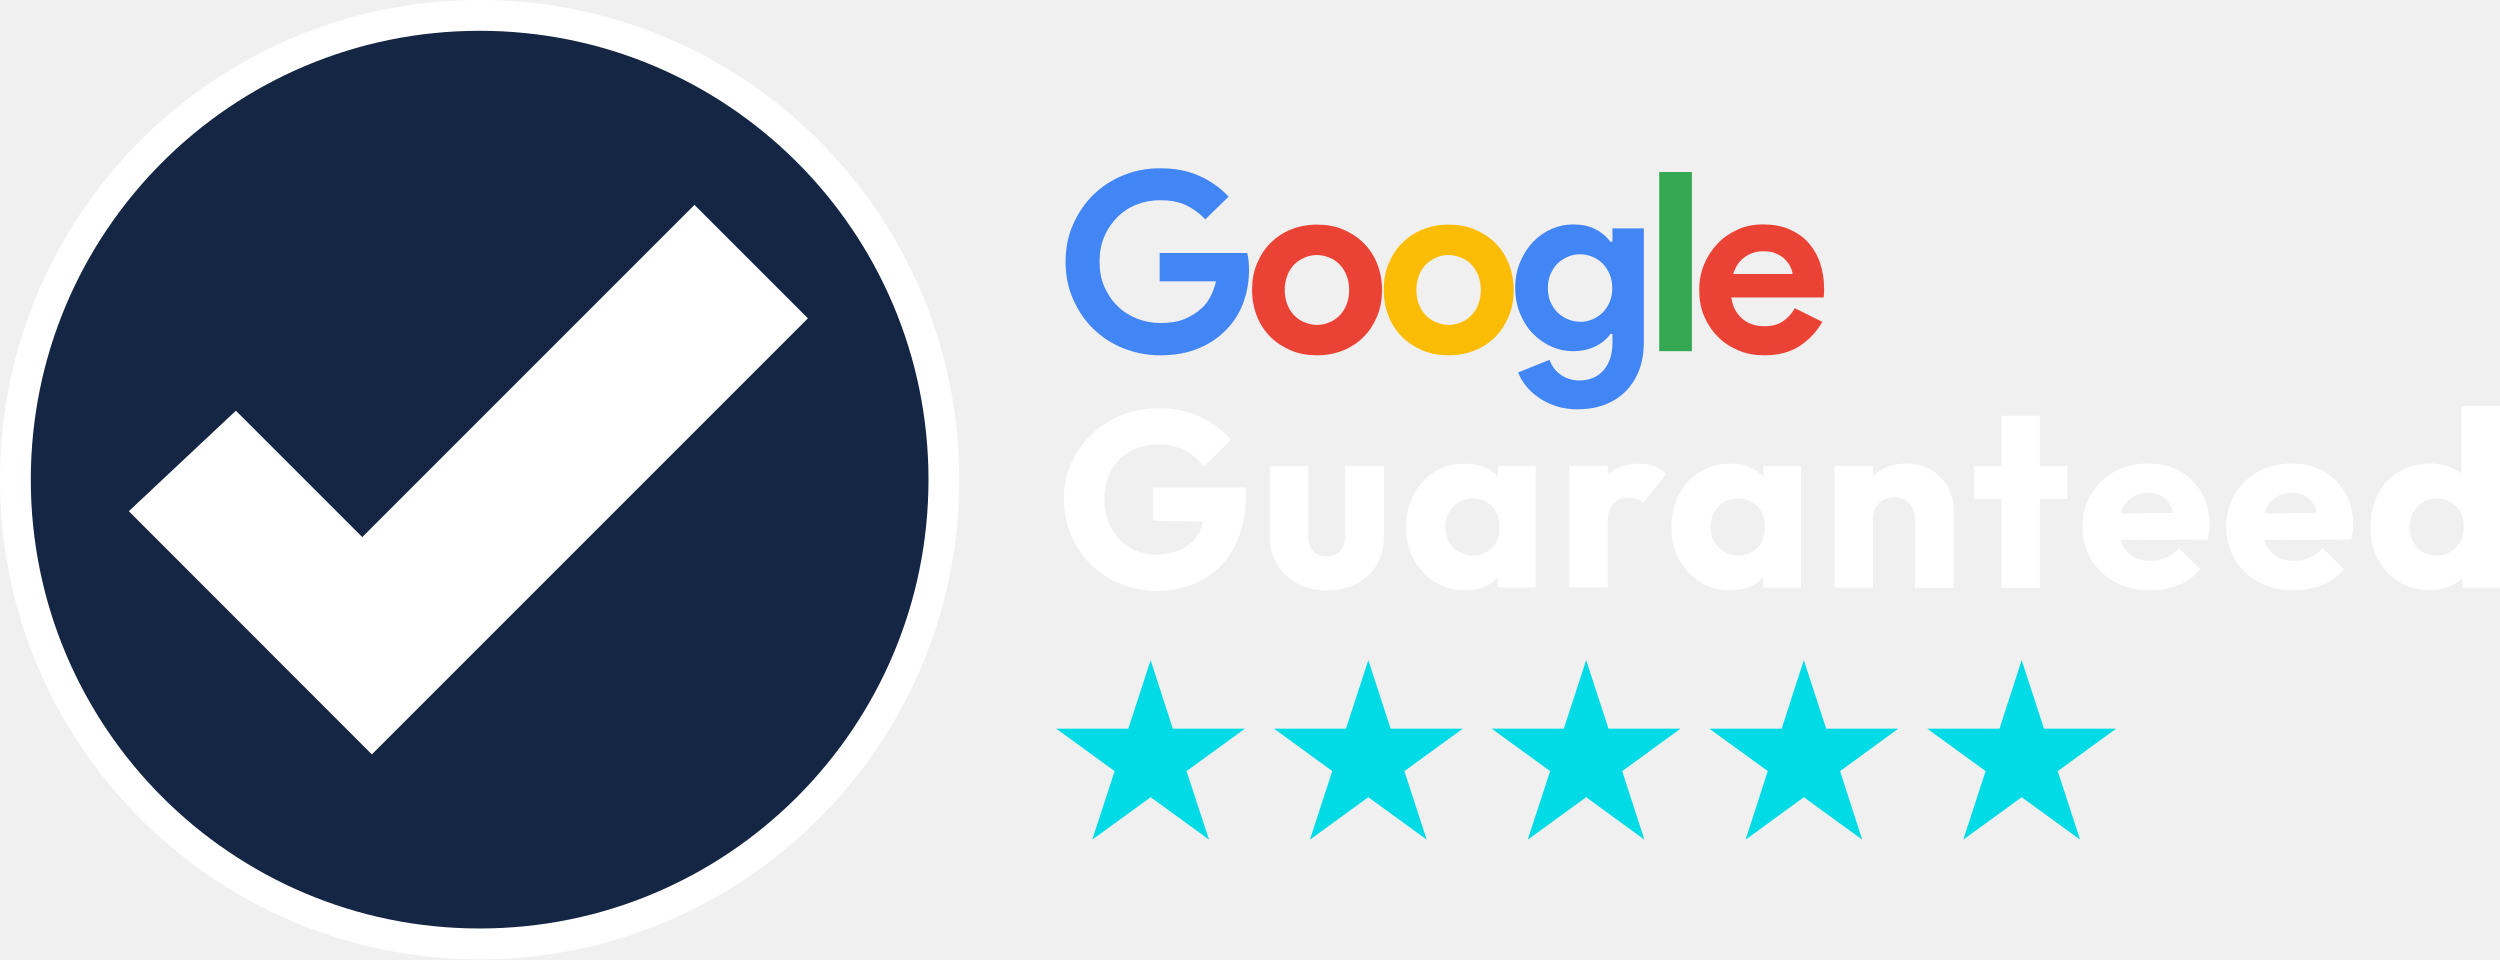
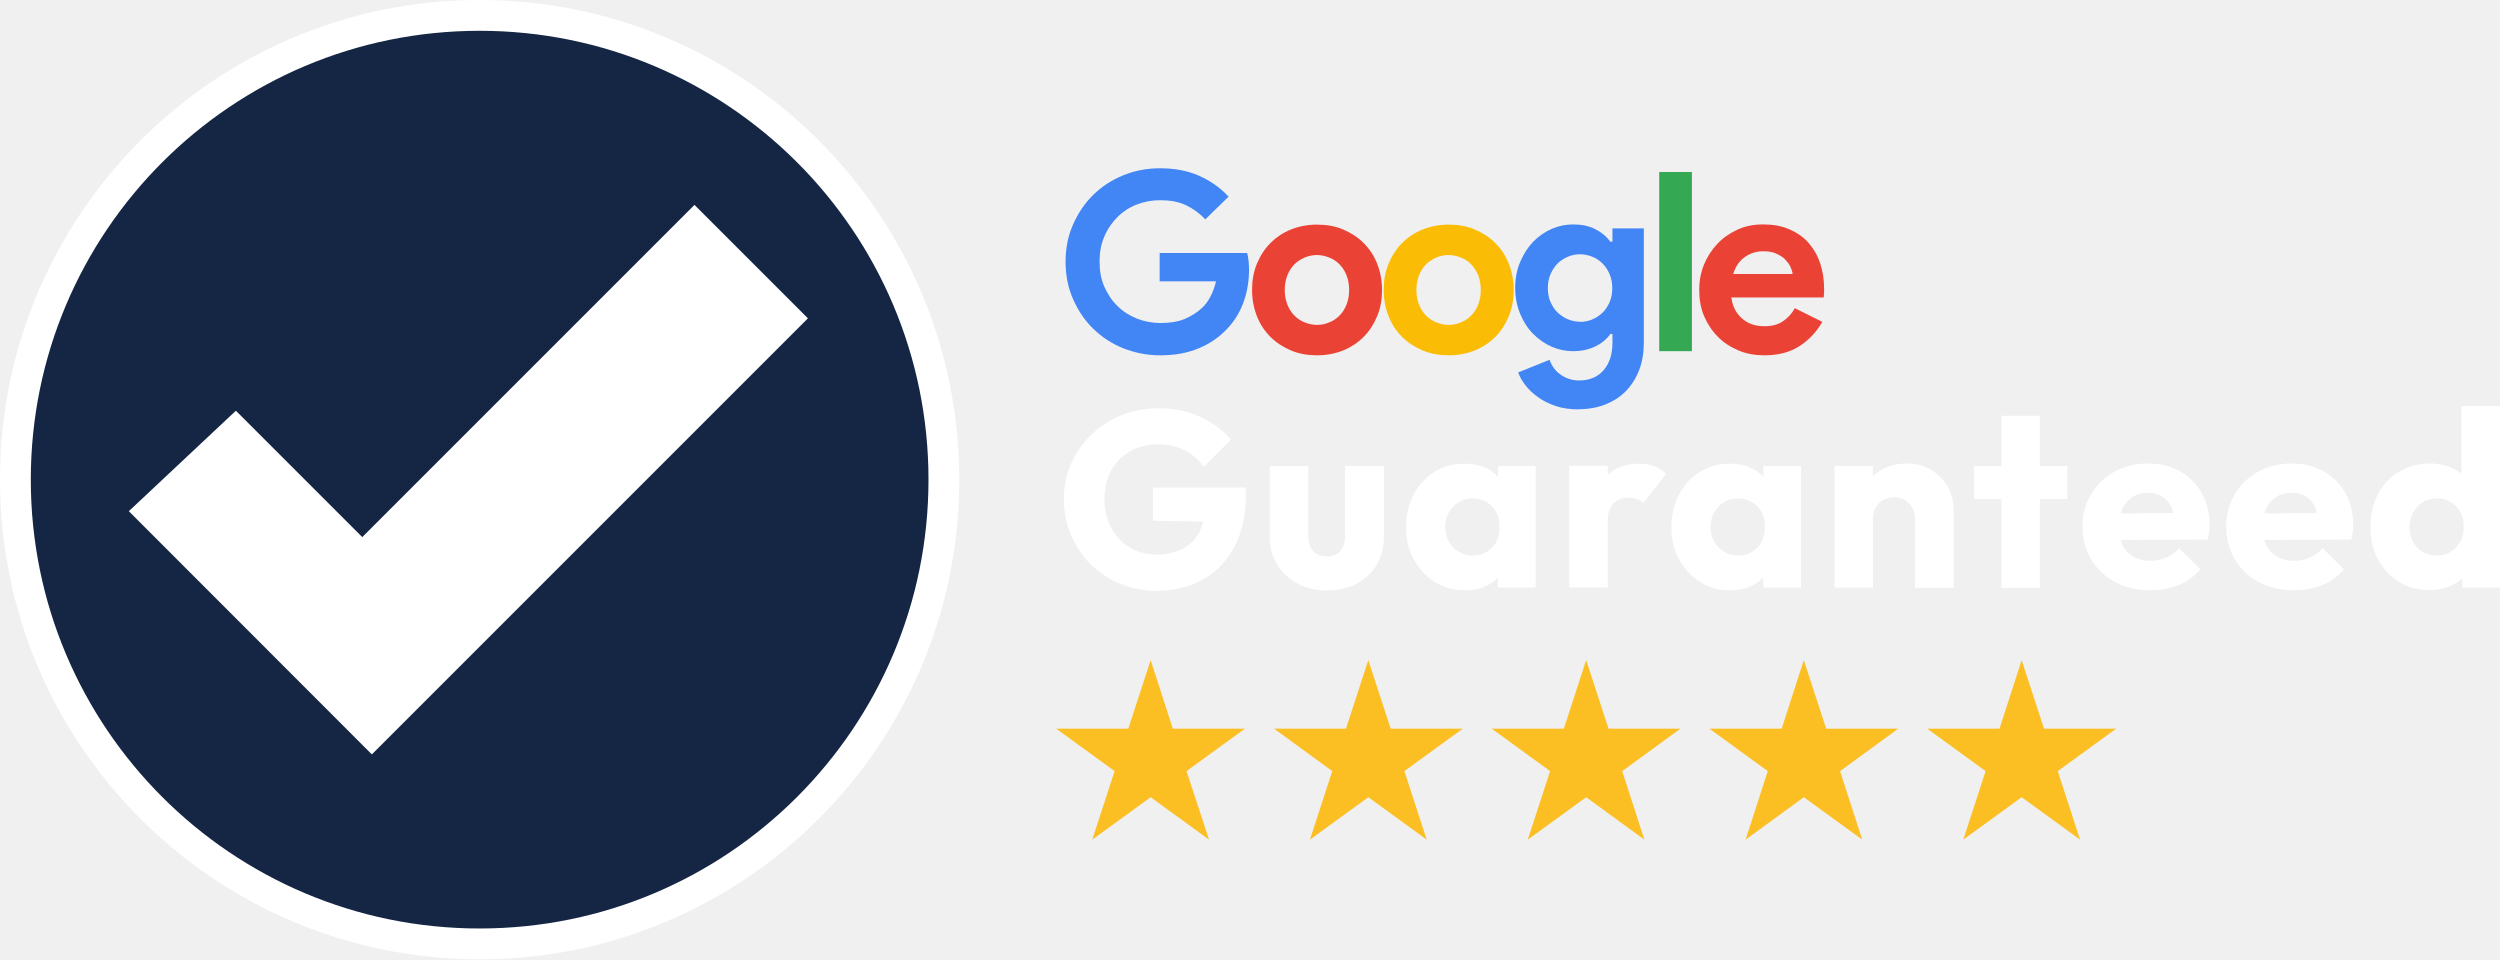
<svg xmlns="http://www.w3.org/2000/svg" id="Layer_2" viewBox="0 0 133.12 51.08">
  <defs>
-     <style>.cls-1{fill:#00dbe6;}.cls-2{fill:#fbbc05;}.cls-3{fill:#ea4335;}.cls-4{fill:#fff;}.cls-5{fill:#4285f4;}.cls-6{fill:#34a853;}.cls-7{fill:#152644;stroke:#fff;stroke-miterlimit:10;stroke-width:1.64px;}</style>
+     <style>.cls-1{fill:#FBBF24;}.cls-2{fill:#fbbc05;}.cls-3{fill:#ea4335;}.cls-4{fill:#fff;}.cls-5{fill:#4285f4;}.cls-6{fill:#34a853;}.cls-7{fill:#152644;stroke:#fff;stroke-miterlimit:10;stroke-width:1.64px;}</style>
  </defs>
  <g id="Layer_2-2">
    <g>
      <circle class="cls-7" cx="25.54" cy="25.54" r="24.72" />
      <polygon class="cls-4" points="12.56 21.87 19.29 28.6 36.98 10.91 43.02 16.95 19.8 40.17 6.86 27.22 12.56 21.87" />
    </g>
    <path class="cls-4" d="M61.4,25.96v1.77l2.67,.04c-.05,.19-.11,.37-.19,.53-.2,.4-.5,.7-.89,.91s-.85,.32-1.39,.32-1.02-.13-1.44-.38c-.42-.25-.75-.6-.99-1.04-.24-.45-.36-.95-.36-1.53s.12-1.1,.36-1.54c.25-.43,.59-.78,1.02-1.02,.43-.25,.92-.36,1.48-.36,.5,0,.97,.1,1.38,.3,.41,.2,.76,.5,1.06,.89l1.44-1.44c-.43-.51-.99-.92-1.65-1.22s-1.41-.45-2.21-.45c-.71,0-1.36,.13-1.97,.37-.61,.25-1.14,.59-1.6,1.03-.46,.44-.82,.95-1.08,1.53s-.39,1.23-.39,1.91,.13,1.32,.38,1.91c.25,.59,.6,1.11,1.04,1.55,.45,.44,.97,.79,1.57,1.04,.6,.25,1.25,.38,1.94,.38h0c.93,0,1.76-.21,2.47-.6,.71-.39,1.27-.98,1.68-1.75,.41-.77,.61-1.72,.61-2.84v-.31h-4.94Z" />
    <path class="cls-4" d="M71.62,24.82v3.72c0,.34-.08,.6-.26,.8-.18,.2-.41,.29-.71,.29-.2,0-.38-.04-.53-.13-.15-.08-.27-.22-.34-.38-.08-.17-.12-.36-.12-.58v-3.72h-2.05v3.75c0,.56,.13,1.06,.39,1.48,.26,.43,.62,.77,1.09,1.02,.46,.25,.99,.37,1.58,.37h0c.6,0,1.13-.12,1.58-.36,.45-.25,.81-.58,1.06-1.02,.25-.43,.38-.93,.38-1.5v-3.75h-2.05Z" />
    <path class="cls-4" d="M79.77,24.82v.56c-.18-.17-.37-.32-.61-.44-.35-.17-.74-.25-1.18-.25-.6,0-1.12,.15-1.59,.43-.47,.29-.83,.69-1.11,1.2-.27,.51-.41,1.09-.41,1.74s.13,1.23,.41,1.72c.27,.5,.64,.9,1.11,1.2,.47,.3,.99,.45,1.58,.45h0c.44,.01,.84-.07,1.19-.24,.23-.11,.42-.26,.6-.43v.53h0s2.01,0,2.01,0v-6.48h-2.01Zm-.32,4.33c-.26,.29-.61,.43-1.04,.43-.28,0-.53-.07-.74-.2s-.39-.31-.52-.54c-.13-.23-.2-.49-.2-.78s.07-.55,.2-.78c.13-.23,.3-.41,.52-.54,.22-.13,.46-.2,.74-.2s.53,.07,.76,.2c.22,.13,.39,.31,.5,.53,.12,.22,.18,.48,.18,.78,0,.46-.13,.82-.39,1.11Z" />
    <path class="cls-4" d="M88.09,24.83c-.24-.09-.51-.14-.82-.14-.7,0-1.25,.2-1.66,.62,0,0,0,0,0,0v-.51h-2.05v6.48h2.05v-3.54h0s0,0,0,0h0s0-.03,0-.03c0-.38,.1-.69,.29-.89,.2-.21,.48-.32,.82-.32,.17,0,.32,.03,.46,.08s.25,.12,.32,.21l1.21-1.55c-.18-.19-.38-.33-.62-.42Z" />
    <path class="cls-4" d="M93.9,24.82v.56c-.18-.17-.37-.32-.61-.44-.35-.17-.74-.25-1.18-.25-.6,0-1.12,.15-1.59,.43-.47,.29-.83,.69-1.11,1.2-.27,.51-.41,1.09-.41,1.74s.13,1.23,.41,1.72c.27,.5,.64,.9,1.11,1.2,.47,.3,.99,.45,1.58,.45h0c.44,.01,.84-.07,1.19-.24,.23-.11,.42-.26,.6-.43v.53h0s2.01,0,2.01,0v-6.48h-2.01Zm-.32,4.33c-.26,.29-.61,.43-1.04,.43-.28,0-.53-.07-.74-.2s-.39-.31-.52-.54c-.13-.23-.2-.49-.2-.78s.07-.55,.2-.78c.13-.23,.3-.41,.52-.54,.22-.13,.46-.2,.74-.2s.53,.07,.76,.2c.22,.13,.39,.31,.5,.53,.12,.22,.18,.48,.18,.78,0,.46-.13,.82-.39,1.11Z" />
    <path class="cls-4" d="M103.71,25.92c-.22-.37-.51-.67-.88-.9-.38-.22-.8-.34-1.27-.34-.5,0-.95,.11-1.34,.32-.18,.1-.34,.22-.49,.35v-.54h-2.05v6.48h2.05v-3.69c0-.22,.05-.42,.15-.59,.1-.17,.23-.3,.4-.39s.36-.14,.57-.14c.32,0,.59,.11,.8,.32,.22,.21,.32,.48,.32,.81v3.69h2.06v-4.15c0-.44-.11-.86-.32-1.23Z" />
    <polygon class="cls-4" points="110.08 24.82 108.62 24.82 108.62 22.14 106.57 22.14 106.57 24.82 105.11 24.82 105.11 26.57 106.57 26.57 106.57 31.3 108.62 31.3 108.62 26.57 110.08 26.57 110.08 24.82" />
    <g>
      <polygon class="cls-4" points="114.51 31.44 114.5 31.44 114.5 31.44 114.51 31.44" />
      <path class="cls-4" d="M117.23,26.24c-.29-.49-.67-.88-1.16-1.15-.49-.27-1.05-.41-1.71-.41s-1.25,.15-1.77,.44c-.53,.29-.94,.69-1.24,1.2-.31,.51-.46,1.06-.46,1.72s.16,1.24,.47,1.76c.32,.51,.74,.92,1.28,1.2,.54,.29,1.16,.43,1.86,.43,.55,0,1.05-.09,1.5-.27,.46-.18,.84-.47,1.16-.85l-1.13-1.12c-.2,.22-.42,.39-.68,.5-.26,.11-.55,.17-.85,.17-.34,0-.64-.07-.9-.22-.25-.14-.45-.36-.59-.63-.04-.08-.06-.17-.09-.26l4.63-.02c.04-.16,.07-.31,.08-.43,.02-.13,.02-.25,.02-.38,0-.63-.14-1.19-.43-1.68Zm-3.68,.22c.24-.15,.51-.22,.83-.22,.29,0,.55,.07,.76,.2,.21,.13,.37,.32,.48,.57,.04,.09,.07,.2,.1,.31l-2.79,.02c.03-.09,.05-.18,.08-.25,.13-.27,.31-.48,.55-.62Z" />
    </g>
    <g>
      <polygon class="cls-4" points="122.16 31.44 122.15 31.44 122.15 31.44 122.16 31.44" />
      <path class="cls-4" d="M124.88,26.24c-.29-.49-.67-.88-1.16-1.15-.49-.27-1.05-.41-1.71-.41s-1.25,.15-1.77,.44c-.53,.29-.94,.69-1.24,1.2-.31,.51-.46,1.06-.46,1.72s.16,1.24,.47,1.76c.32,.51,.74,.92,1.28,1.2,.54,.29,1.16,.43,1.86,.43,.55,0,1.05-.09,1.5-.27,.46-.18,.84-.47,1.16-.85l-1.13-1.12c-.2,.22-.42,.39-.68,.5-.26,.11-.55,.17-.85,.17-.34,0-.64-.07-.9-.22-.25-.14-.45-.36-.59-.63-.04-.08-.06-.17-.09-.26l4.63-.02c.04-.16,.07-.31,.08-.43,.02-.13,.02-.25,.02-.38,0-.63-.14-1.19-.43-1.68Zm-3.68,.22c.24-.15,.51-.22,.83-.22,.29,0,.55,.07,.76,.2,.21,.13,.37,.32,.48,.57,.04,.09,.07,.2,.1,.31l-2.79,.02c.03-.09,.05-.18,.08-.25,.13-.27,.31-.48,.55-.62Z" />
    </g>
    <path class="cls-4" d="M131.07,21.62v3.6c-.15-.11-.31-.21-.49-.29-.36-.16-.76-.25-1.2-.25-.62,0-1.16,.15-1.64,.44-.48,.29-.85,.69-1.12,1.2s-.4,1.09-.4,1.73,.13,1.23,.4,1.73c.27,.5,.64,.9,1.11,1.2,.48,.29,1.02,.44,1.65,.44,.43,0,.83-.09,1.2-.27,.2-.1,.37-.21,.53-.35v.49h2.02v-9.67h-2.05Zm-.07,7.22c-.12,.23-.29,.41-.5,.54-.21,.13-.46,.2-.76,.2h0c-.28,0-.53-.07-.75-.2-.22-.13-.39-.31-.51-.54-.12-.23-.18-.49-.18-.78s.07-.55,.2-.78,.3-.41,.51-.54c.22-.14,.46-.2,.75-.2s.54,.07,.75,.2c.21,.13,.38,.31,.5,.53,.12,.22,.18,.48,.18,.78s-.06,.57-.18,.8Z" />
    <g>
      <polygon class="cls-1" points="61.27 35.15 62.45 38.8 66.29 38.8 63.18 41.06 64.38 44.71 61.27 42.45 58.16 44.71 59.35 41.06 56.24 38.8 60.08 38.8 61.27 35.15" />
      <polygon class="cls-1" points="72.86 35.15 74.05 38.8 77.89 38.8 74.78 41.06 75.97 44.71 72.86 42.45 69.75 44.71 70.94 41.06 67.84 38.8 71.67 38.8 72.86 35.15" />
      <polygon class="cls-1" points="84.46 35.15 85.65 38.8 89.48 38.8 86.38 41.06 87.56 44.71 84.46 42.45 81.35 44.71 82.54 41.06 79.43 38.8 83.27 38.8 84.46 35.15" />
      <polygon class="cls-1" points="96.05 35.15 97.24 38.8 101.08 38.8 97.98 41.06 99.16 44.71 96.05 42.45 92.95 44.71 94.13 41.06 91.02 38.8 94.87 38.8 96.05 35.15" />
      <polygon class="cls-1" points="107.65 35.15 108.84 38.8 112.68 38.8 109.57 41.06 110.76 44.71 107.65 42.45 104.54 44.71 105.73 41.06 102.62 38.8 106.47 38.8 107.65 35.15" />
    </g>
    <g>
      <path class="cls-5" d="M61.73,13.47h4.68c.03,.11,.05,.24,.07,.39,.01,.15,.03,.3,.03,.46,0,.62-.09,1.19-.28,1.73-.19,.54-.48,1.03-.88,1.45-.43,.46-.94,.81-1.53,1.05-.6,.25-1.27,.37-2.04,.37-.69,0-1.34-.13-1.96-.37-.62-.25-1.15-.6-1.6-1.04-.46-.44-.81-.97-1.08-1.58-.27-.61-.4-1.27-.4-1.99s.13-1.39,.4-1.99c.27-.61,.62-1.13,1.08-1.58s.99-.79,1.6-1.04c.62-.25,1.27-.37,1.96-.37,.77,0,1.46,.13,2.07,.4s1.13,.64,1.57,1.11l-1.24,1.21c-.31-.33-.66-.58-1.04-.76-.39-.18-.84-.26-1.37-.26-.43,0-.85,.08-1.24,.23s-.74,.38-1.02,.66c-.29,.29-.53,.63-.7,1.03-.18,.41-.26,.85-.26,1.35s.08,.95,.26,1.35,.41,.75,.71,1.03c.29,.29,.64,.5,1.03,.66,.39,.15,.81,.23,1.25,.23,.5,0,.93-.07,1.29-.22,.35-.15,.65-.34,.9-.57,.18-.16,.33-.36,.46-.61s.23-.52,.3-.82h-3v-1.53h-.01Z" />
      <path class="cls-3" d="M70.13,11.96c.5,0,.97,.08,1.39,.26s.78,.41,1.09,.72,.55,.67,.72,1.1,.26,.89,.26,1.4-.08,.97-.26,1.4c-.18,.43-.41,.79-.72,1.1s-.67,.55-1.09,.72-.89,.26-1.39,.26-.97-.08-1.39-.26-.78-.41-1.09-.72-.55-.67-.72-1.1-.26-.89-.26-1.4,.08-.97,.26-1.4,.41-.79,.72-1.1,.67-.55,1.09-.72,.89-.26,1.39-.26Zm0,5.34c.22,0,.43-.04,.64-.13,.21-.08,.39-.2,.55-.36s.29-.36,.38-.59,.14-.49,.14-.78-.05-.55-.14-.78-.22-.43-.38-.59-.34-.28-.55-.36c-.21-.08-.43-.13-.64-.13s-.45,.04-.65,.13-.39,.2-.55,.36c-.16,.16-.29,.36-.38,.59s-.14,.49-.14,.78,.05,.55,.14,.78,.22,.43,.38,.59,.34,.28,.55,.36,.42,.13,.65,.13Z" />
      <path class="cls-2" d="M77.14,11.96c.5,0,.97,.08,1.39,.26s.78,.41,1.09,.72,.55,.67,.72,1.1,.26,.89,.26,1.4-.08,.97-.26,1.4c-.18,.43-.41,.79-.72,1.1s-.67,.55-1.09,.72-.89,.26-1.39,.26-.97-.08-1.39-.26c-.42-.18-.78-.41-1.09-.72s-.55-.67-.72-1.1-.26-.89-.26-1.4,.08-.97,.26-1.4,.41-.79,.72-1.1,.67-.55,1.09-.72,.89-.26,1.39-.26Zm0,5.34c.22,0,.43-.04,.64-.13,.21-.08,.39-.2,.55-.36s.29-.36,.38-.59,.14-.49,.14-.78-.05-.55-.14-.78-.22-.43-.38-.59-.34-.28-.55-.36c-.21-.08-.43-.13-.64-.13s-.45,.04-.65,.13-.39,.2-.55,.36c-.16,.16-.29,.36-.38,.59s-.14,.49-.14,.78,.05,.55,.14,.78,.22,.43,.38,.59,.34,.28,.55,.36,.42,.13,.65,.13Z" />
      <path class="cls-5" d="M84.07,21.8c-.46,0-.88-.06-1.23-.18s-.67-.27-.94-.47c-.27-.19-.49-.4-.67-.63s-.31-.46-.39-.69l1.67-.67c.13,.35,.33,.62,.62,.81,.29,.19,.6,.29,.95,.29,.55,0,.99-.18,1.3-.54,.32-.36,.48-.85,.48-1.48v-.46h-.11c-.2,.29-.48,.51-.81,.67-.34,.16-.73,.25-1.18,.25-.39,0-.77-.08-1.14-.24s-.69-.39-.98-.68-.52-.65-.69-1.06-.27-.88-.27-1.39,.09-.97,.27-1.39,.41-.78,.69-1.07c.29-.29,.61-.52,.98-.68s.75-.24,1.14-.24c.46,0,.85,.08,1.18,.25,.34,.17,.6,.39,.81,.67h.11v-.71h1.67v6.07c0,.55-.08,1.04-.25,1.48s-.41,.81-.71,1.12-.67,.54-1.09,.71c-.42,.16-.89,.25-1.41,.25v.02Zm.06-4.66c.21,0,.43-.04,.63-.12s.39-.2,.55-.35,.29-.34,.39-.56c.1-.22,.15-.48,.15-.76s-.05-.55-.15-.77c-.1-.22-.22-.41-.39-.57s-.34-.27-.55-.35-.42-.12-.63-.12-.42,.04-.62,.12-.39,.2-.55,.35c-.16,.15-.29,.35-.39,.57-.1,.22-.15,.48-.15,.76s.05,.55,.15,.76,.22,.41,.39,.56,.34,.27,.55,.35c.2,.08,.41,.12,.62,.12h0Z" />
      <path class="cls-6" d="M88.35,18.7V9.16h1.74v9.54h-1.74Z" />
      <path class="cls-3" d="M97.04,17.13c-.3,.53-.71,.97-1.22,1.3-.51,.33-1.13,.49-1.87,.49-.5,0-.96-.08-1.38-.26s-.79-.41-1.1-.73c-.31-.31-.55-.68-.73-1.1s-.26-.89-.26-1.39c0-.47,.08-.92,.25-1.34s.41-.79,.71-1.11,.66-.57,1.07-.76,.87-.28,1.37-.28c.53,0,.99,.08,1.4,.26,.41,.18,.75,.41,1.02,.72s.48,.67,.62,1.09,.21,.87,.21,1.36v.16c0,.06-.01,.11-.01,.15,0,.04-.01,.09-.01,.15h-4.92c.04,.27,.11,.5,.22,.69,.11,.19,.25,.35,.41,.48s.34,.22,.54,.28,.39,.08,.6,.08c.4,0,.73-.09,.99-.27,.26-.18,.47-.41,.62-.69l1.45,.72h.01Zm-1.59-2.53c0-.11-.05-.25-.11-.39-.06-.14-.17-.27-.29-.4s-.29-.22-.48-.31-.42-.12-.69-.12c-.37,0-.7,.11-.99,.32-.29,.21-.48,.51-.6,.89,0,0,3.16,0,3.16,0Z" />
    </g>
  </g>
</svg>
